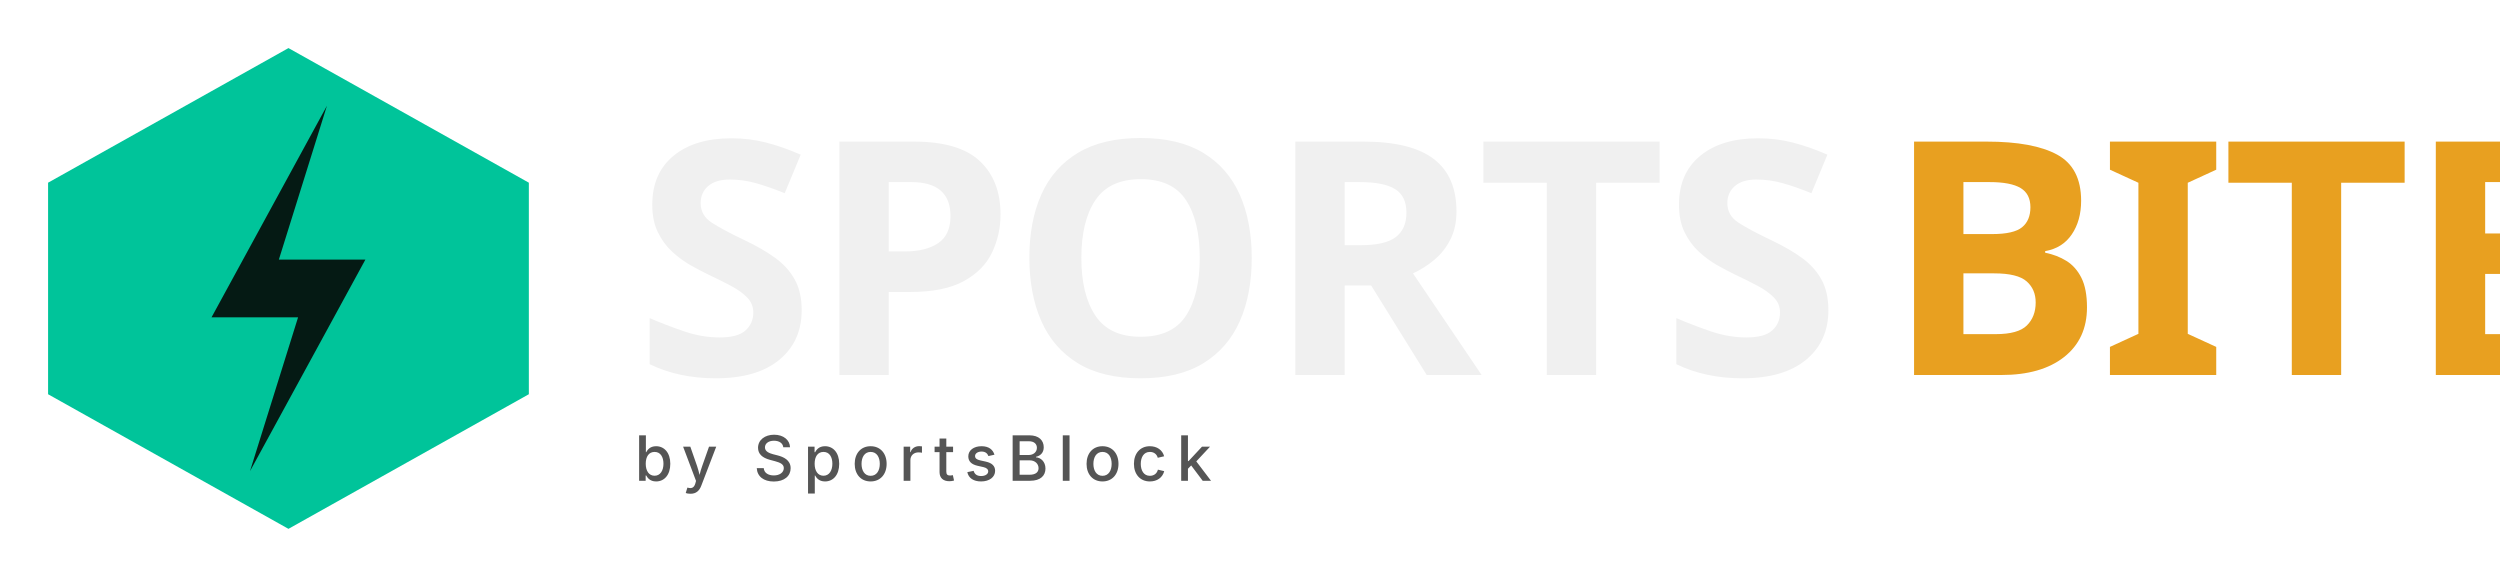
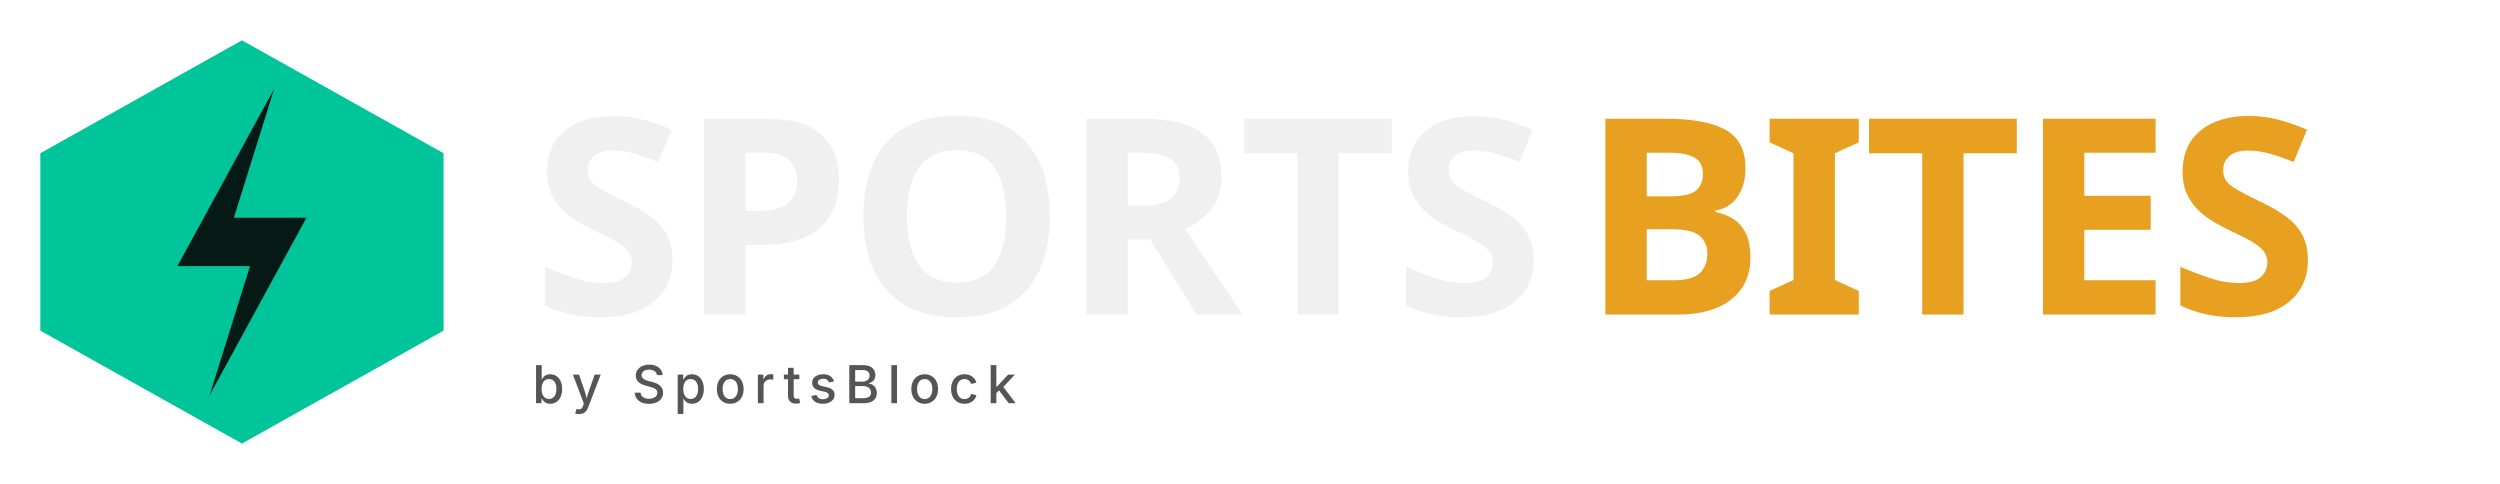
- <svg xmlns="http://www.w3.org/2000/svg" viewBox="0 0 520 120" role="img" aria-label="Sportsbites">
+ <svg xmlns="http://www.w3.org/2000/svg" viewBox="0 0 620 120" role="img" aria-label="Sportsbites">
  <polygon points="110,82 60,110 10,82 10,38 60,10 110,38" fill="#00C49A" />
  <path d="M68,22 L44,66 L62,66 L52,98 L76,54 L58,54 Z" fill="#051A14" />
  <text x="132" y="78" font-family="'Barlow Condensed', 'Arial Narrow', sans-serif" font-weight="700" font-size="68" letter-spacing="-1" fill="#F0F0F0">SPORTS</text>
  <text x="392" y="78" font-family="'Barlow Condensed', 'Arial Narrow', sans-serif" font-weight="700" font-size="68" letter-spacing="-1" fill="#E8A020">BITES</text>
  <text x="132" y="100" font-family="'Inter', 'Arial', sans-serif" font-weight="500" font-size="13" letter-spacing="2" fill="#555555">by SportsBlock</text>
</svg>
